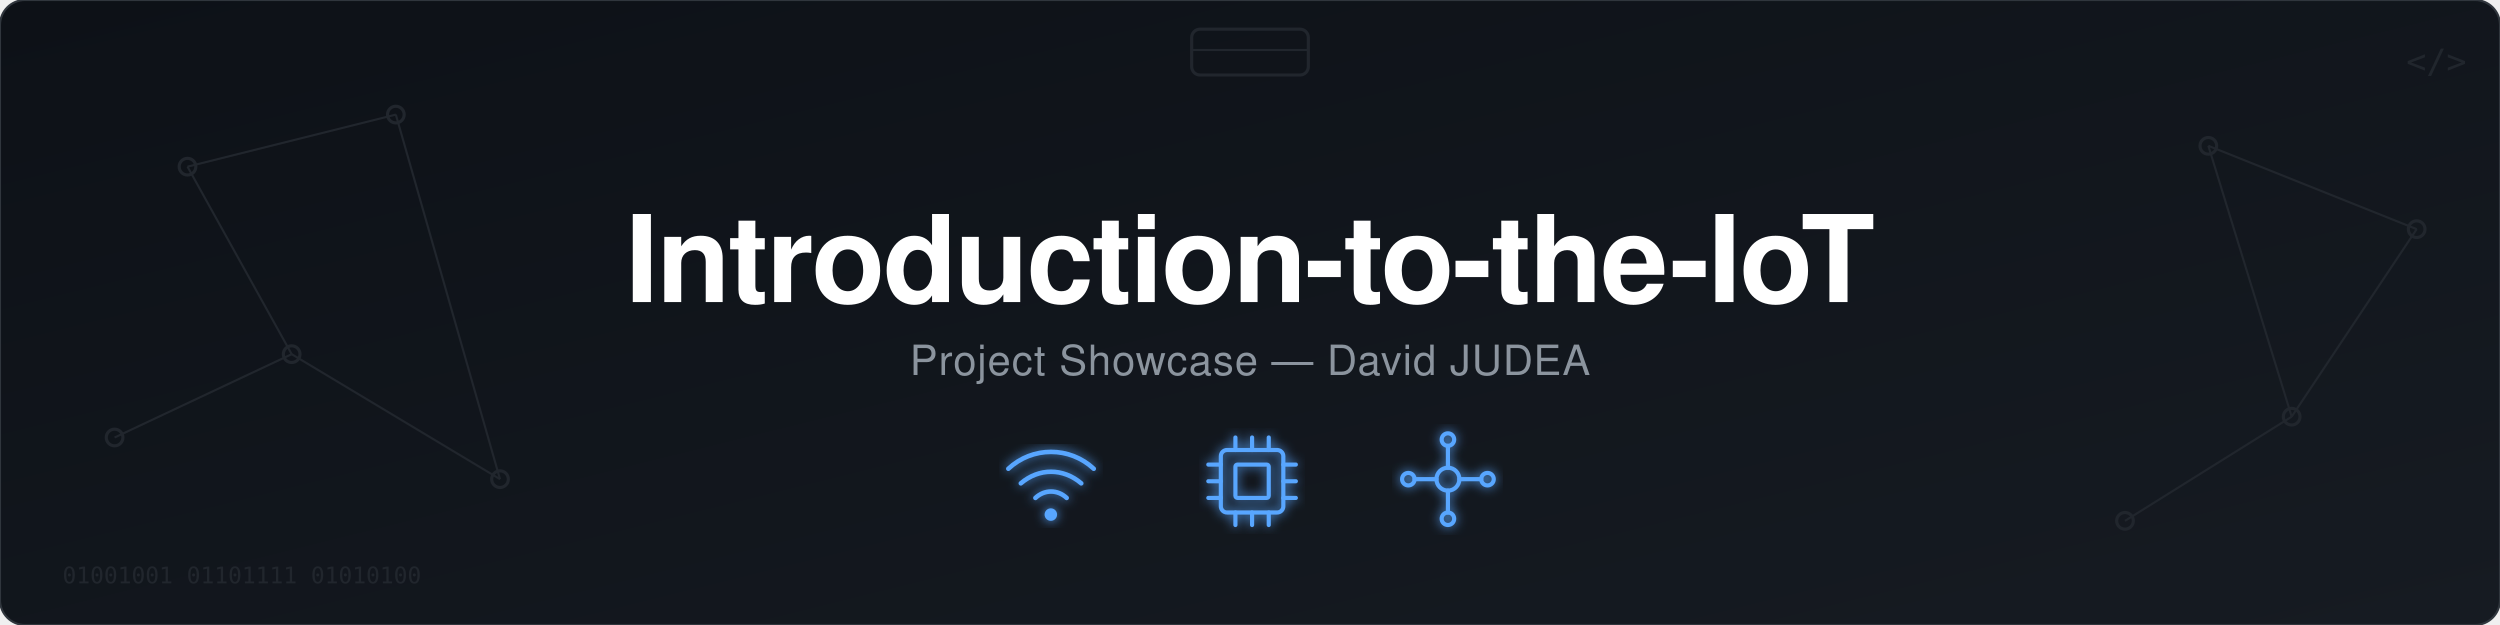
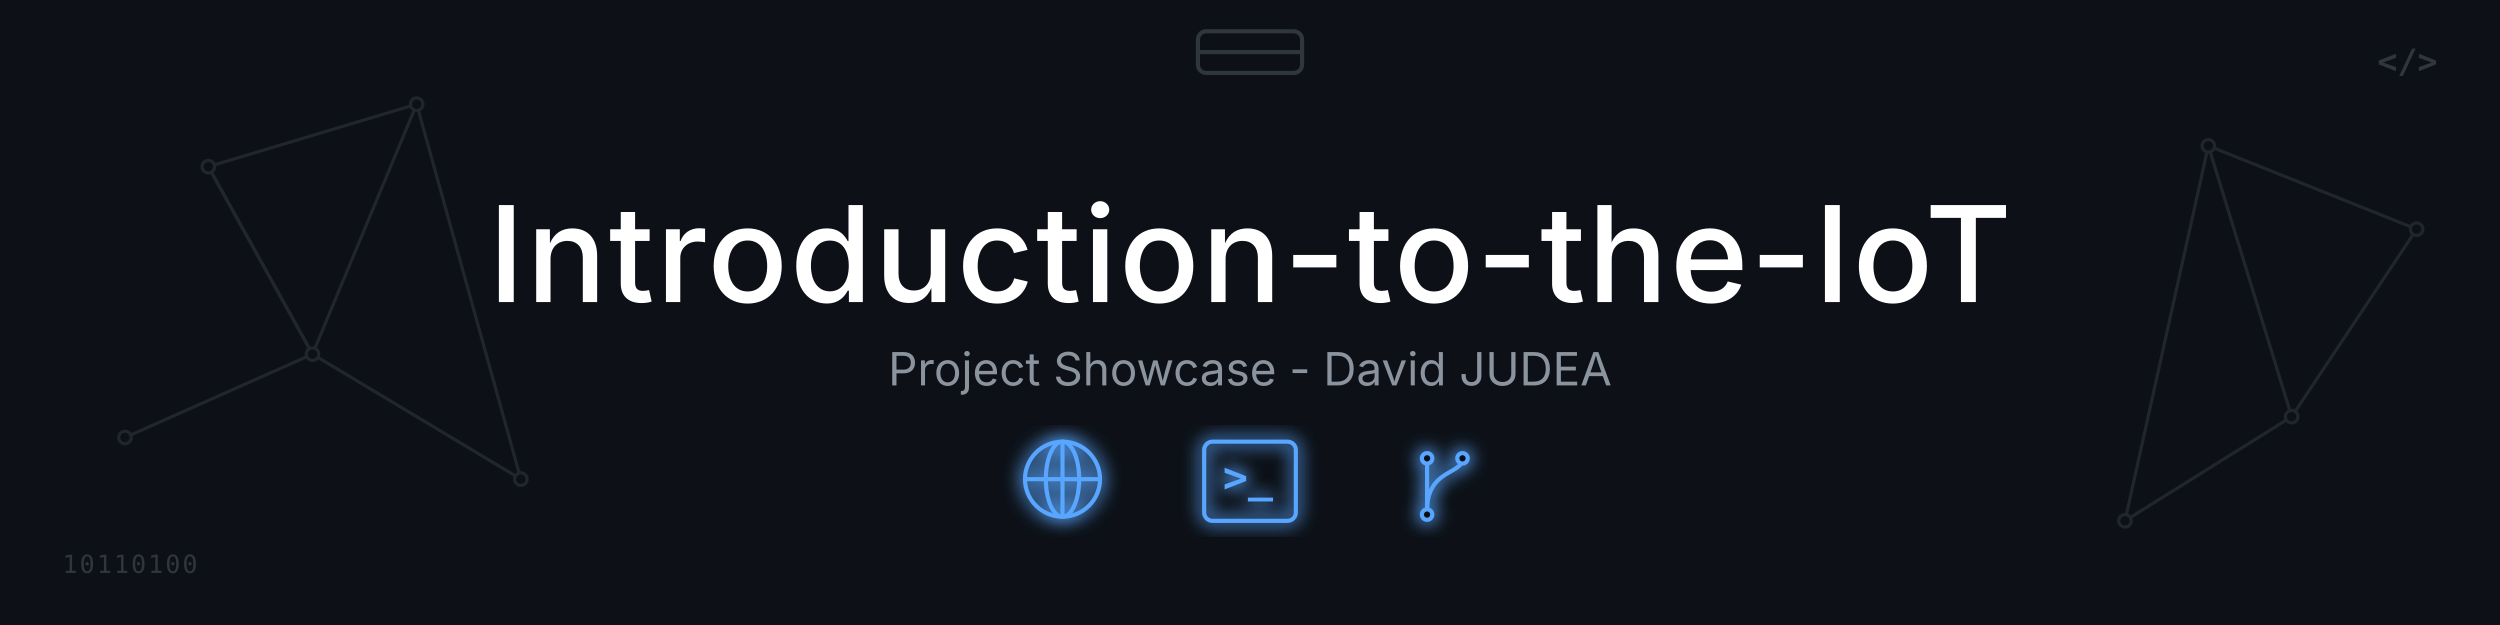
- <svg xmlns="http://www.w3.org/2000/svg" width="1200" height="300" viewBox="0 0 1200 300">
+ <svg xmlns="http://www.w3.org/2000/svg" viewBox="0 0 1200 300" width="100%" height="100%">
  <defs>
-     <linearGradient id="bg" x1="0%" y1="0%" x2="100%" y2="100%">
-       <stop offset="0%" style="stop-color:#0d1117;stop-opacity:1" />
-       <stop offset="100%" style="stop-color:#161b22;stop-opacity:1" />
-     </linearGradient>
-     <filter id="glow">
-       <feGaussianBlur stdDeviation="2.5" result="coloredBlur" />
+     <filter id="blue-glow" x="-20%" y="-20%" width="140%" height="140%">
+       <feGaussianBlur stdDeviation="4" result="blur" />
      <feMerge>
-         <feMergeNode in="coloredBlur" />
+         <feMergeNode in="blur" />
+         <feMergeNode in="blur" />
        <feMergeNode in="SourceGraphic" />
      </feMerge>
    </filter>
  </defs>
-   <rect width="1200" height="300" fill="url(#bg)" rx="12" />
-   <rect width="1200" height="300" fill="none" stroke="#30363d" stroke-width="1" rx="12" />
-   <circle cx="90" cy="80" r="4" fill="none" stroke="#21262d" stroke-width="1.5" />
-   <circle cx="190" cy="55" r="4" fill="none" stroke="#21262d" stroke-width="1.5" />
-   <circle cx="140" cy="170" r="4" fill="none" stroke="#21262d" stroke-width="1.5" />
-   <circle cx="55" cy="210" r="4" fill="none" stroke="#21262d" stroke-width="1.5" />
-   <circle cx="240" cy="230" r="4" fill="none" stroke="#21262d" stroke-width="1.5" />
-   <line x1="90" y1="80" x2="190" y2="55" stroke="#21262d" stroke-width="1" />
-   <line x1="90" y1="80" x2="140" y2="170" stroke="#21262d" stroke-width="1" />
-   <line x1="140" y1="170" x2="55" y2="210" stroke="#21262d" stroke-width="1" />
-   <line x1="140" y1="170" x2="240" y2="230" stroke="#21262d" stroke-width="1" />
-   <line x1="190" y1="55" x2="240" y2="230" stroke="#21262d" stroke-width="1" />
-   <circle cx="1060" cy="70" r="4" fill="none" stroke="#21262d" stroke-width="1.5" />
-   <circle cx="1160" cy="110" r="4" fill="none" stroke="#21262d" stroke-width="1.5" />
-   <circle cx="1100" cy="200" r="4" fill="none" stroke="#21262d" stroke-width="1.5" />
-   <circle cx="1020" cy="250" r="4" fill="none" stroke="#21262d" stroke-width="1.5" />
-   <line x1="1060" y1="70" x2="1160" y2="110" stroke="#21262d" stroke-width="1" />
-   <line x1="1160" y1="110" x2="1100" y2="200" stroke="#21262d" stroke-width="1" />
-   <line x1="1100" y1="200" x2="1020" y2="250" stroke="#21262d" stroke-width="1" />
-   <line x1="1060" y1="70" x2="1100" y2="200" stroke="#21262d" stroke-width="1" />
-   <text x="1155" y="35" font-family="monospace" font-size="16" fill="#21262d">&lt;/&gt;</text>
-   <text x="30" y="280" font-family="monospace" font-size="11" fill="#21262d">01001001 01101111 01010100</text>
-   <rect x="572" y="14" width="56" height="22" rx="4" fill="none" stroke="#21262d" stroke-width="1.5" />
-   <line x1="572" y1="24" x2="628" y2="24" stroke="#21262d" stroke-width="1" />
-   <text x="600" y="145" font-family="-apple-system, BlinkMacSystemFont, 'Segoe UI', Helvetica, Arial, sans-serif" font-size="58" font-weight="800" fill="#ffffff" text-anchor="middle" letter-spacing="-1">Introduction-to-the-IoT</text>
-   <text x="600" y="180" font-family="-apple-system, BlinkMacSystemFont, 'Segoe UI', Helvetica, Arial, sans-serif" font-size="20" font-weight="400" fill="#8b949e" text-anchor="middle" letter-spacing="0.5">Project Showcase — David JUDEA</text>
-   <g transform="translate(481, 205)" fill="none" stroke="#58a6ff" stroke-width="2.2" stroke-linecap="round" filter="url(#glow)">
-     <path d="M3,20 A30,30 0 0,1 44,20" />
-     <path d="M9,27 A25,30 0 0,1 38,27" />
-     <path d="M16,34 A12,14 0 0,1 31,34" />
-     <circle cx="23.4" cy="42" r="3" fill="#58a6ff" stroke="none" />
+   <rect width="1200" height="300" fill="#0d1117" />
+   <g stroke="#21262d" stroke-width="1.5" fill="none">
+     <path d="M100,80 L200,50 L150,170 Z" />
+     <path d="M100,80 L150,170 L60,210" />
+     <path d="M150,170 L250,230 L200,50" />
+     <path d="M1060,70 L1160,110 L1100,200 Z" />
+     <path d="M1100,200 L1020,250 L1060,70" />
  </g>
-   <g transform="translate(578, 208)" fill="none" stroke="#58a6ff" stroke-width="2" stroke-linecap="round" filter="url(#glow)">
-     <rect x="8" y="8" width="30" height="30" rx="3" />
-     <line x1="15" y1="8" x2="15" y2="2" />
-     <line x1="23" y1="8" x2="23" y2="2" />
-     <line x1="31" y1="8" x2="31" y2="2" />
-     <line x1="15" y1="38" x2="15" y2="44" />
-     <line x1="23" y1="38" x2="23" y2="44" />
-     <line x1="31" y1="38" x2="31" y2="44" />
-     <line x1="8" y1="15" x2="2" y2="15" />
-     <line x1="8" y1="23" x2="2" y2="23" />
-     <line x1="8" y1="31" x2="2" y2="31" />
-     <line x1="38" y1="15" x2="44" y2="15" />
-     <line x1="38" y1="23" x2="44" y2="23" />
-     <line x1="38" y1="31" x2="44" y2="31" />
-     <rect x="15" y="15" width="16" height="16" rx="1" />
+   <g fill="#0d1117" stroke="#21262d" stroke-width="1.5">
+     <circle cx="100" cy="80" r="3" />
+     <circle cx="200" cy="50" r="3" />
+     <circle cx="150" cy="170" r="3" />
+     <circle cx="60" cy="210" r="3" />
+     <circle cx="250" cy="230" r="3" />
+     <circle cx="1060" cy="70" r="3" />
+     <circle cx="1160" cy="110" r="3" />
+     <circle cx="1100" cy="200" r="3" />
+     <circle cx="1020" cy="250" r="3" />
  </g>
-   <g transform="translate(672, 207)" fill="none" stroke="#58a6ff" stroke-width="2" stroke-linecap="round" filter="url(#glow)">
-     <circle cx="23" cy="23" r="5.5" />
-     <circle cx="23" cy="4" r="3" />
-     <line x1="23" y1="17.5" x2="23" y2="7" />
-     <circle cx="23" cy="42" r="3" />
-     <line x1="23" y1="28.5" x2="23" y2="39" />
-     <circle cx="4" cy="23" r="3" />
-     <line x1="17.5" y1="23" x2="7" y2="23" />
-     <circle cx="42" cy="23" r="3" />
-     <line x1="28.5" y1="23" x2="39" y2="23" />
+   <g stroke="#30363d" stroke-width="2" fill="none">
+     <rect x="575" y="15" width="50" height="20" rx="4" />
+     <line x1="575" y1="25" x2="625" y2="25" />
+   </g>
+   <text x="30" y="275" font-family="monospace, sans-serif" font-size="12" fill="#30363d" letter-spacing="1">10110100</text>
+   <text x="1170" y="35" font-family="monospace, sans-serif" font-size="16" fill="#30363d" font-weight="bold" text-anchor="end">&lt;/&gt;</text>
+   <text x="600" y="145" font-family="system-ui, -apple-system, sans-serif" font-size="64" font-weight="500" fill="#ffffff" text-anchor="middle" letter-spacing="1">Introduction-to-the-IoT</text>
+   <text x="600" y="185" font-family="system-ui, -apple-system, sans-serif" font-size="22" font-weight="400" fill="#8b949e" text-anchor="middle">Project Showcase - David JUDEA</text>
+   <g filter="url(#blue-glow)" stroke="#58a6ff" stroke-width="2" fill="none">
+     <g transform="translate(510, 230)">
+       <circle cx="0" cy="0" r="18" />
+       <ellipse cx="0" cy="0" rx="8" ry="18" />
+       <line x1="-18" y1="0" x2="18" y2="0" />
+       <line x1="0" y1="-18" x2="0" y2="18" />
+     </g>
+     <g transform="translate(600, 230)">
+       <rect x="-22" y="-18" width="44" height="38" rx="4" />
+       <text x="-1" y="6" font-family="monospace, sans-serif" font-size="20" font-weight="bold" fill="#58a6ff" stroke="none" text-anchor="middle">&gt;_</text>
+     </g>
+     <g transform="translate(690, 230)">
+       <path d="M-5,20 L-5,-10" />
+       <path d="M-5,15 C-5,-5 12,-2 12,-10" />
+       <circle cx="-5" cy="17" r="2.5" fill="#0d1117" />
+       <circle cx="-5" cy="-10" r="2.5" fill="#0d1117" />
+       <circle cx="12" cy="-10" r="2.5" fill="#0d1117" />
+     </g>
  </g>
</svg>
